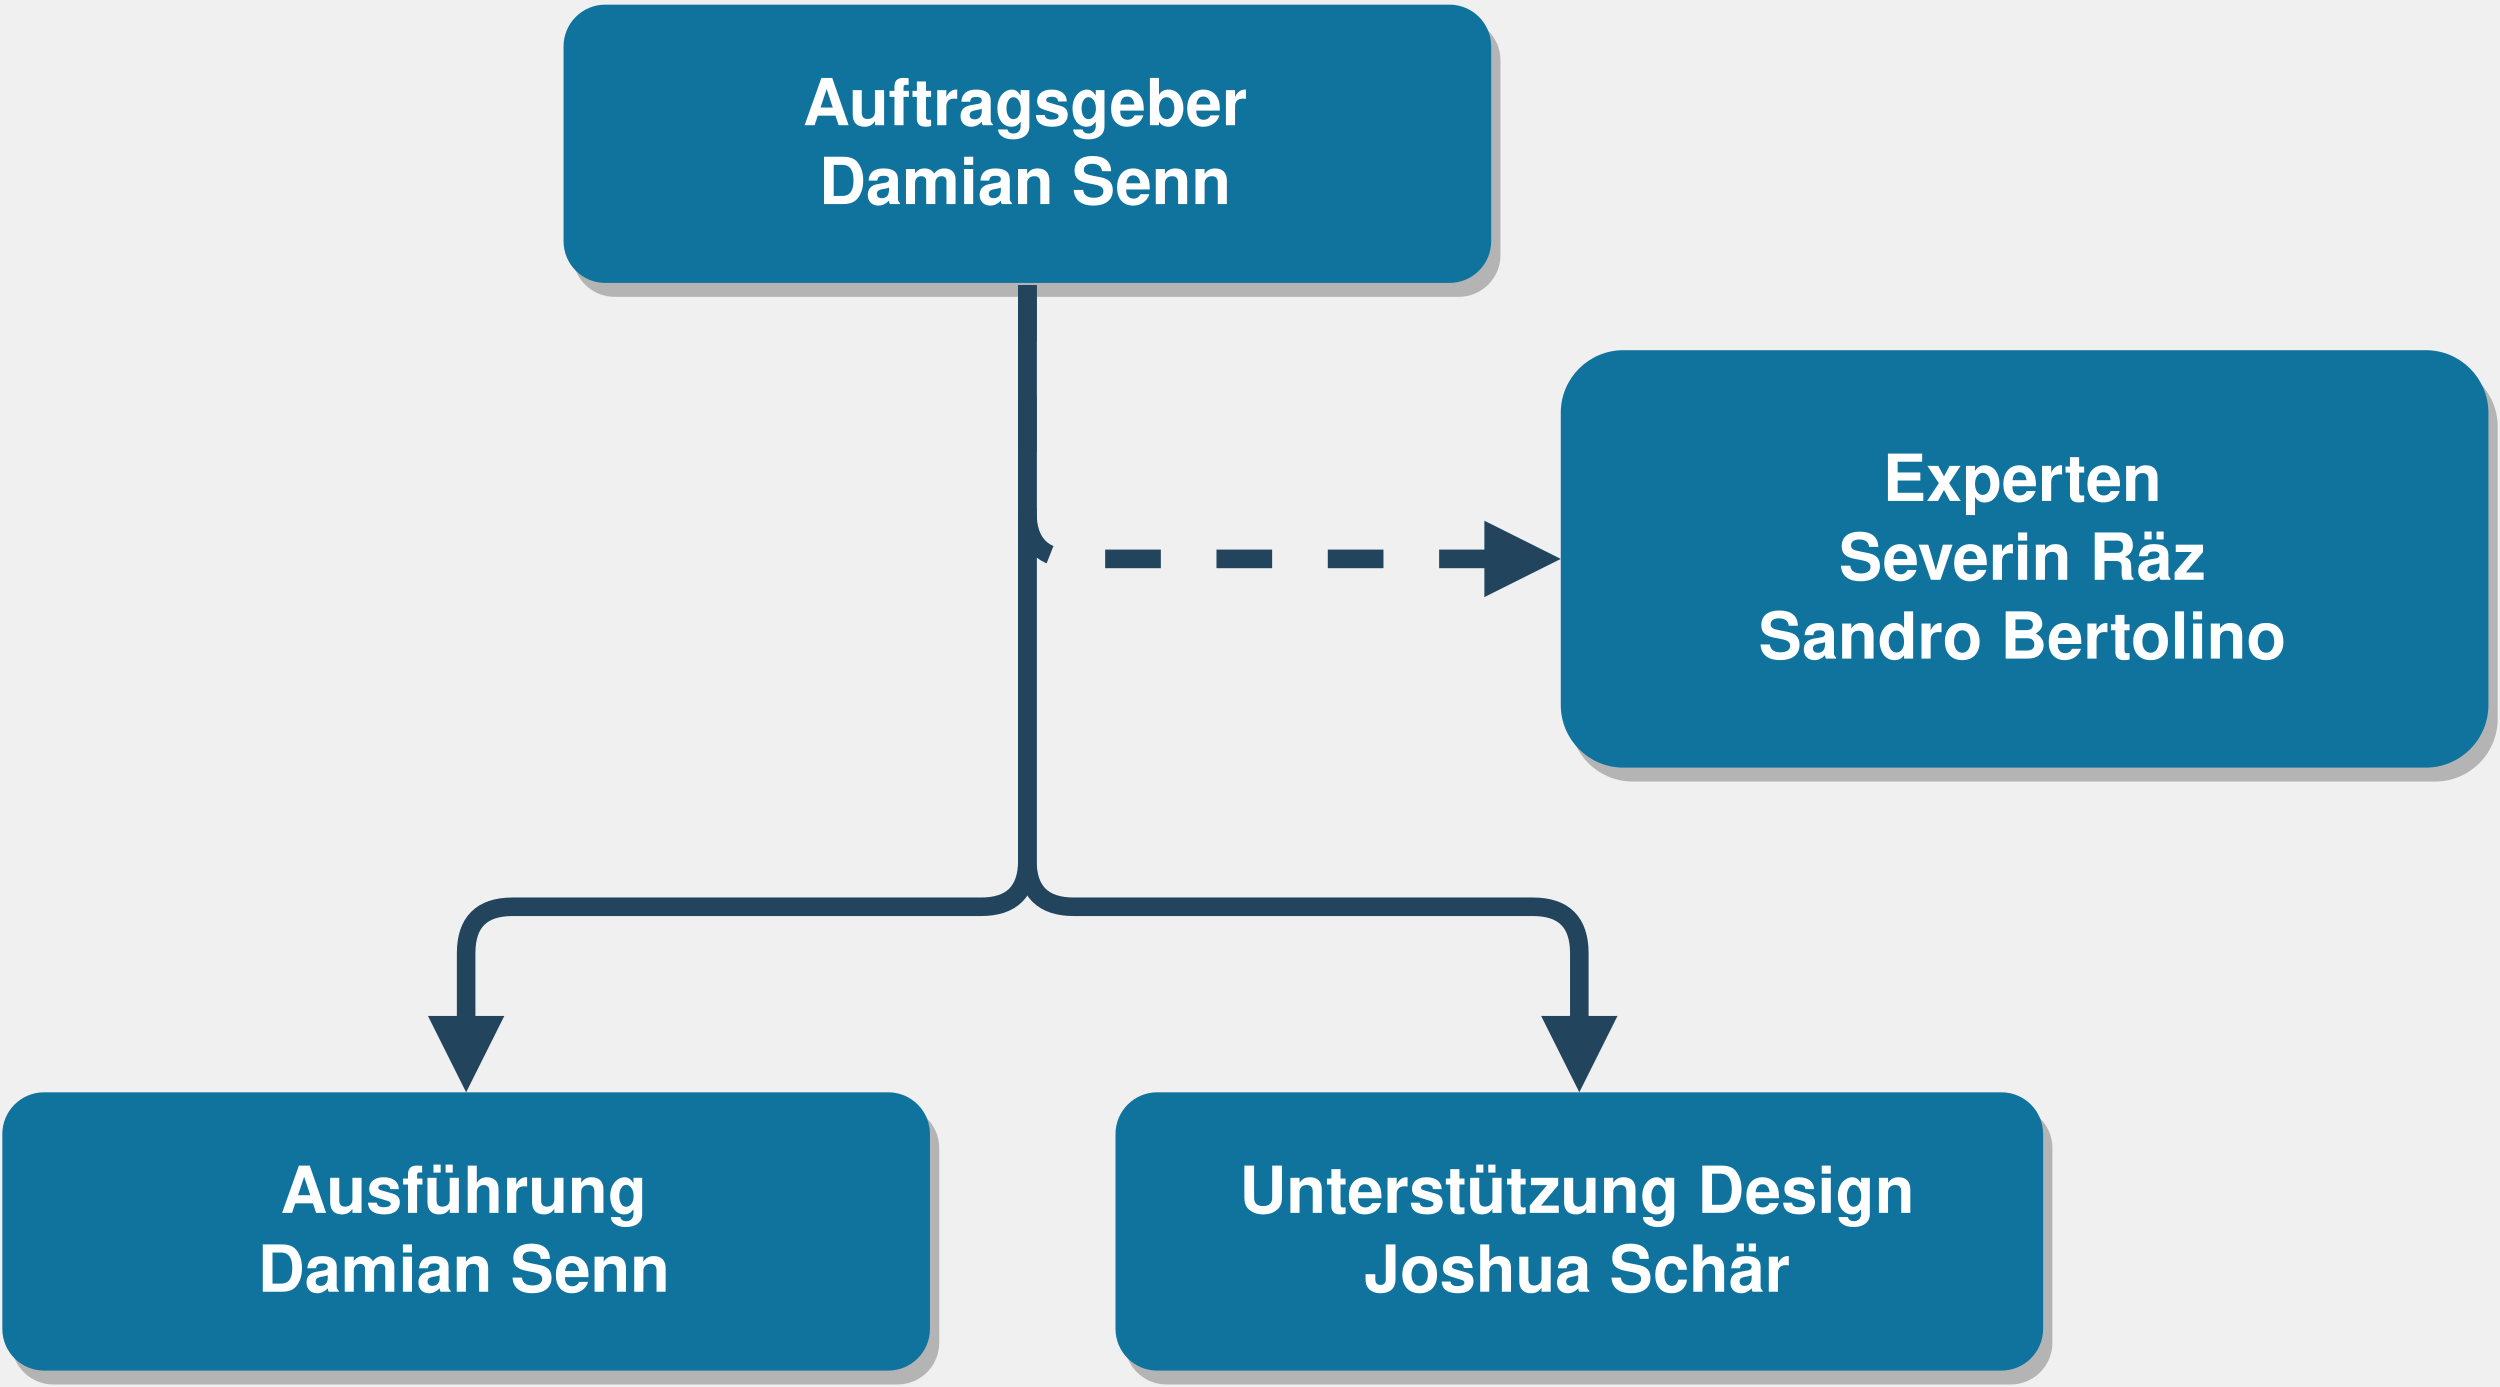
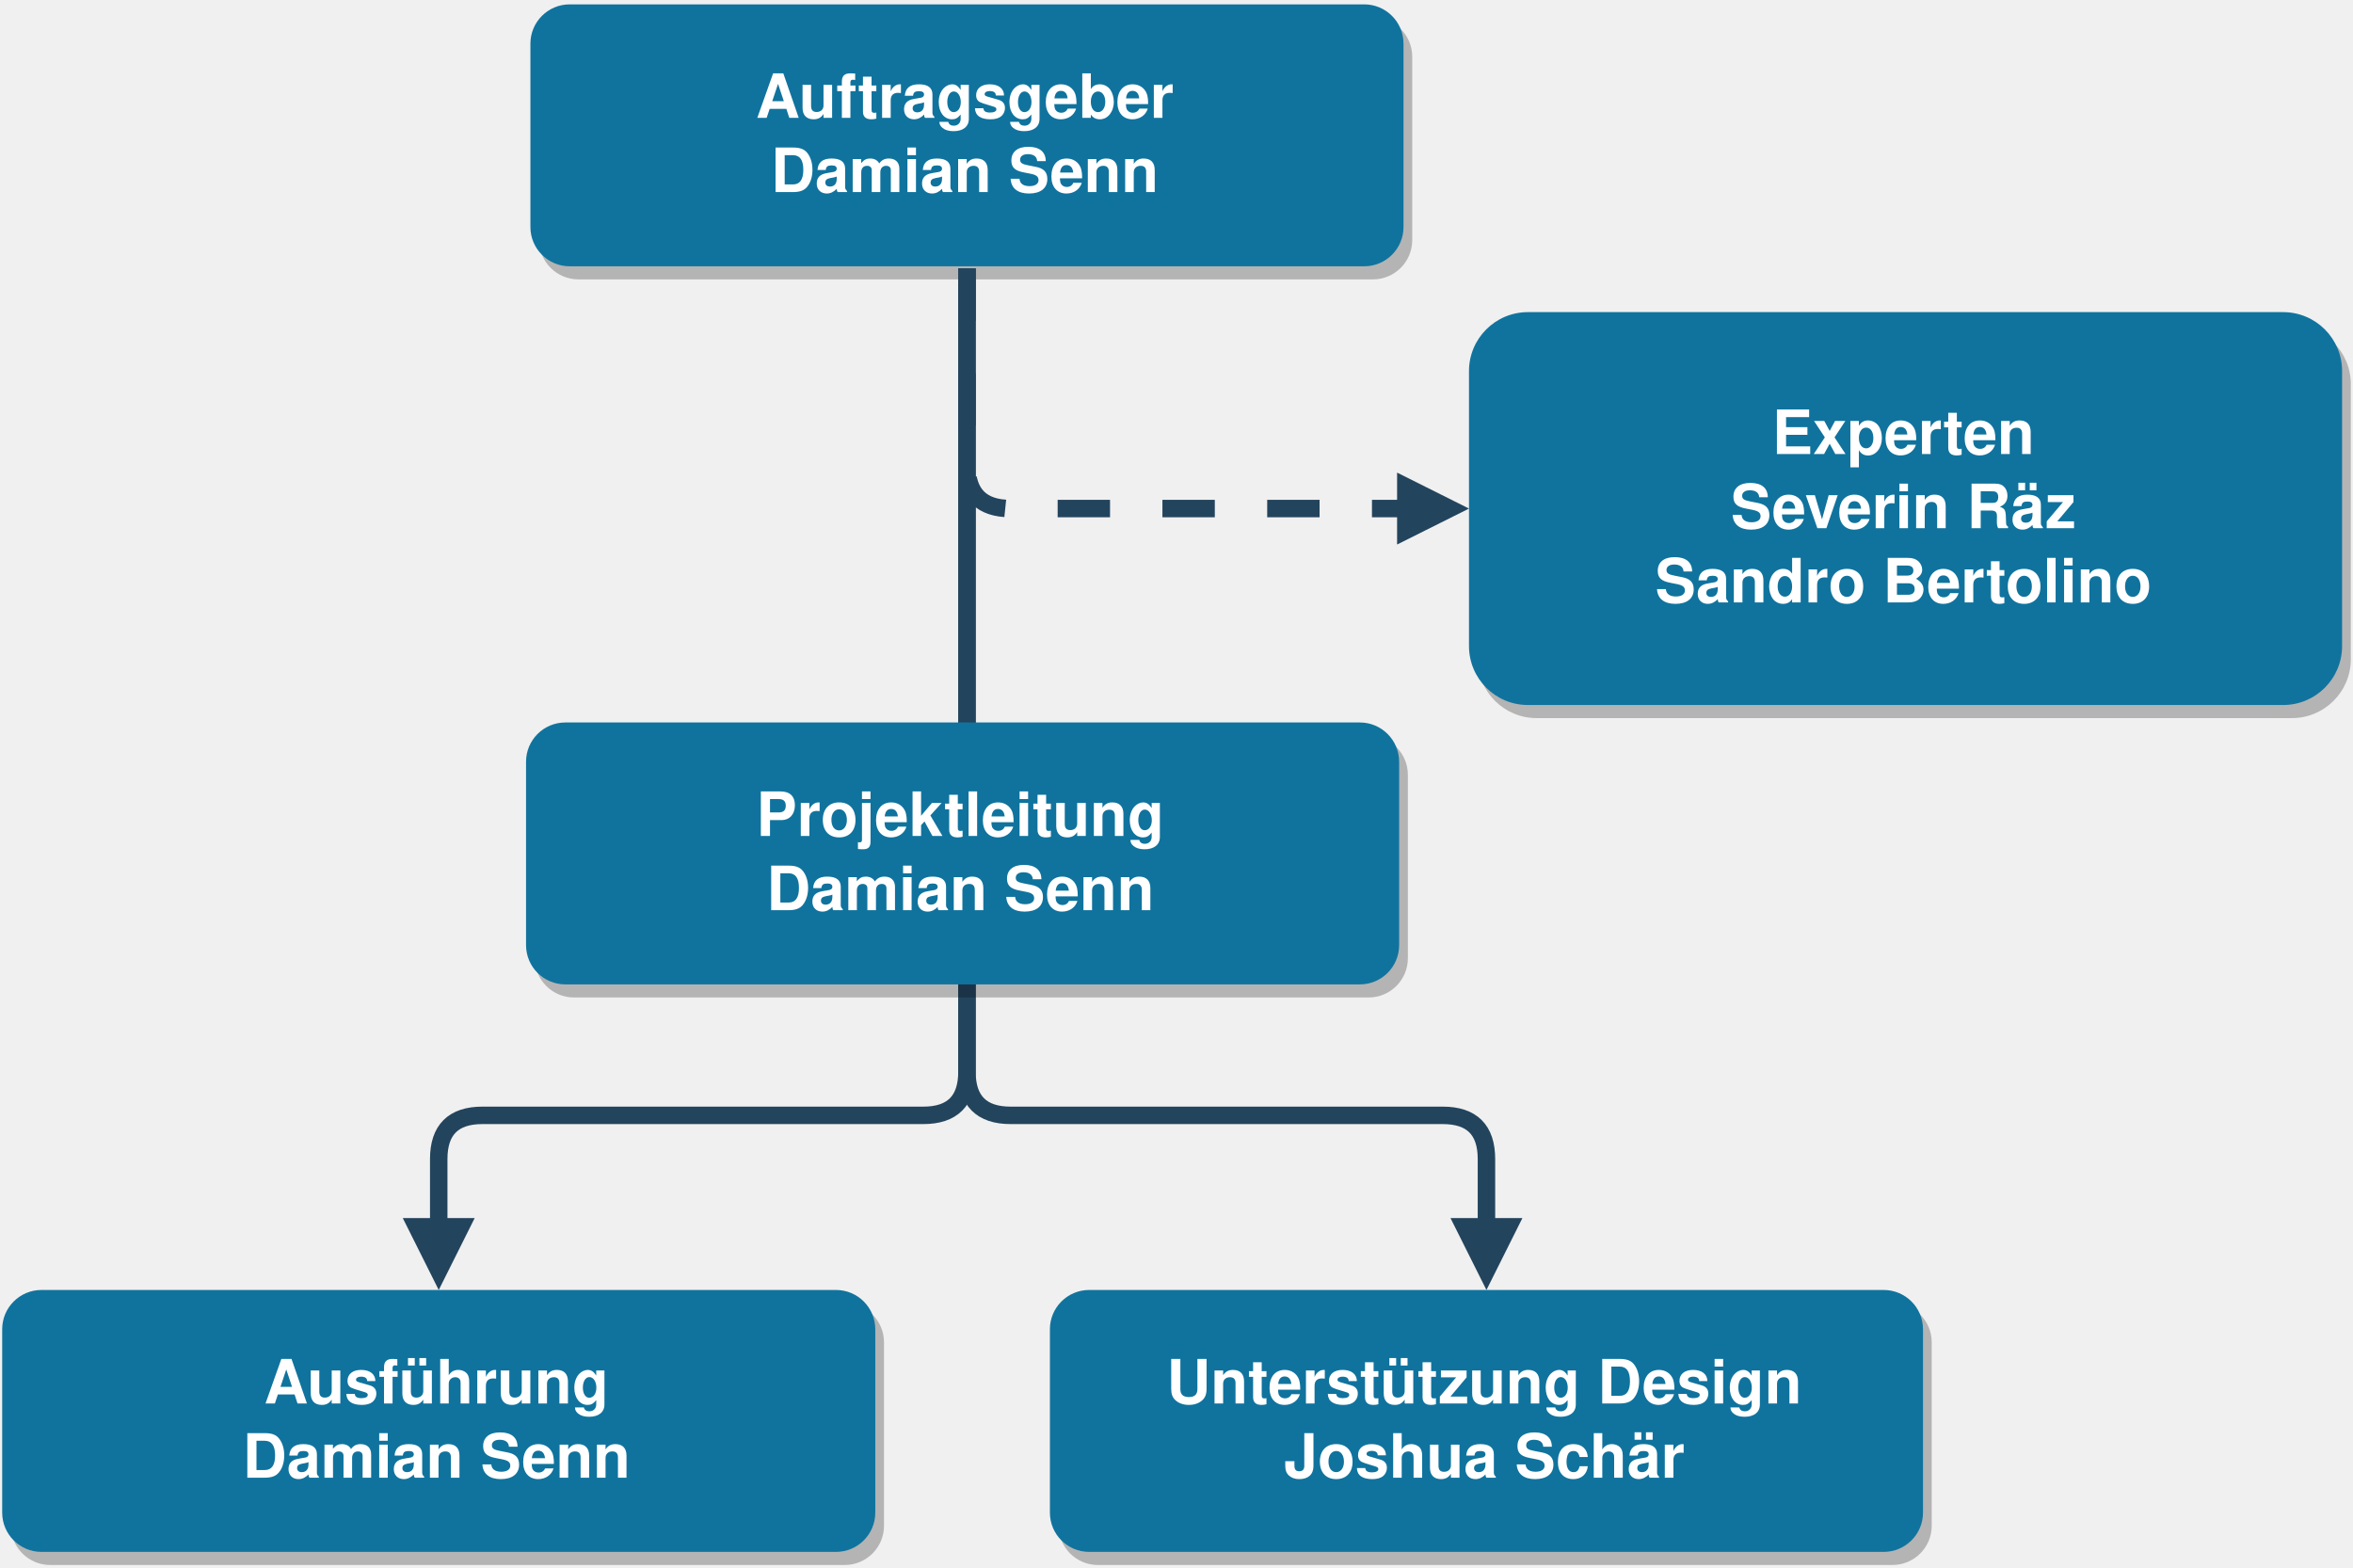
- <svg xmlns="http://www.w3.org/2000/svg" version="1.1" width="539px" height="299px" viewBox="-0.5 -0.5 539 299">
+ <svg xmlns="http://www.w3.org/2000/svg" style="background-color: rgb(255, 255, 255);" version="1.1" width="539px" height="359px" viewBox="-0.5 -0.5 539 359">
  <defs />
  <g>
    <rect x="121" y="0.5" width="200" height="60" rx="9" ry="9" fill="#000000" stroke="none" transform="translate(2,3)" opacity="0.25" />
    <rect x="121" y="0.5" width="200" height="60" rx="9" ry="9" fill="#10739e" stroke="none" pointer-events="none" />
    <g fill="#FFFFFF" font-family="Helvetica" font-weight="bold" text-anchor="middle" font-size="14px">
      <text x="220.5" y="26.5">Auftragsgeber</text>
      <text x="220.5" y="43.5">Damian Senn</text>
    </g>
-     <rect x="0" y="235" width="200" height="60" rx="9" ry="9" fill="#000000" stroke="none" transform="translate(2,3)" opacity="0.25" />
-     <rect x="0" y="235" width="200" height="60" rx="9" ry="9" fill="#10739e" stroke="none" pointer-events="none" />
+     <rect x="0" y="295" width="200" height="60" rx="9" ry="9" fill="#000000" stroke="none" transform="translate(2,3)" opacity="0.25" />
+     <rect x="0" y="295" width="200" height="60" rx="9" ry="9" fill="#10739e" stroke="none" pointer-events="none" />
    <g fill="#FFFFFF" font-family="Helvetica" font-weight="bold" text-anchor="middle" font-size="14px">
-       <text x="99.5" y="261">Ausführung</text>
-       <text x="99.5" y="278">Damian Senn</text>
+       <text x="99.5" y="321">Ausführung</text>
+       <text x="99.5" y="338">Damian Senn</text>
    </g>
-     <path d="M 221 61 L 221 185 Q 221 195 211 195 L 110 195 Q 100 195 100 205 L 100 220.53" fill="none" stroke="#23445d" stroke-width="4" stroke-miterlimit="10" pointer-events="none" />
-     <path d="M 100 230.53 L 95 220.53 L 105 220.53 Z" fill="#23445d" stroke="#23445d" stroke-width="4" stroke-miterlimit="10" pointer-events="none" />
-     <path d="M 221 61 L 221 110 Q 221 120 231 120 L 321.53 120" fill="none" stroke="#23445d" stroke-width="4" stroke-miterlimit="10" stroke-dasharray="12 12" pointer-events="none" />
-     <path d="M 331.53 120 L 321.53 125 L 321.53 115 Z" fill="#23445d" stroke="#23445d" stroke-width="4" stroke-miterlimit="10" pointer-events="none" />
-     <rect x="336" y="75" width="200" height="90" rx="13.5" ry="13.5" fill="#000000" stroke="none" transform="translate(2,3)" opacity="0.25" />
-     <rect x="336" y="75" width="200" height="90" rx="13.5" ry="13.5" fill="#10739e" stroke="none" pointer-events="none" />
+     <path d="M 221 61 L 221 245 Q 221 255 211 255 L 110 255 Q 100 255 100 265 L 100 280.53" fill="none" stroke="#23445d" stroke-width="4" stroke-miterlimit="10" pointer-events="none" />
+     <path d="M 100 290.53 L 95 280.53 L 105 280.53 Z" fill="#23445d" stroke="#23445d" stroke-width="4" stroke-miterlimit="10" pointer-events="none" />
+     <path d="M 221 61 L 221 106 Q 221 116 231 116 L 321.53 116" fill="none" stroke="#23445d" stroke-width="4" stroke-miterlimit="10" stroke-dasharray="12 12" pointer-events="none" />
+     <path d="M 331.53 116 L 321.53 121 L 321.53 111 Z" fill="#23445d" stroke="#23445d" stroke-width="4" stroke-miterlimit="10" pointer-events="none" />
+     <rect x="336" y="71" width="200" height="90" rx="13.5" ry="13.5" fill="#000000" stroke="none" transform="translate(2,3)" opacity="0.25" />
+     <rect x="336" y="71" width="200" height="90" rx="13.5" ry="13.5" fill="#10739e" stroke="none" pointer-events="none" />
    <g fill="#FFFFFF" font-family="Helvetica" font-weight="bold" text-anchor="middle" font-size="14px">
-       <text x="435.5" y="107.5">Experten</text>
-       <text x="435.5" y="124.5">Severin Räz</text>
-       <text x="435.5" y="141.5">Sandro Bertolino</text>
+       <text x="435.5" y="103.5">Experten</text>
+       <text x="435.5" y="120.5">Severin Räz</text>
+       <text x="435.5" y="137.5">Sandro Bertolino</text>
    </g>
-     <rect x="240" y="235" width="200" height="60" rx="9" ry="9" fill="#000000" stroke="none" transform="translate(2,3)" opacity="0.25" />
-     <rect x="240" y="235" width="200" height="60" rx="9" ry="9" fill="#10739e" stroke="none" pointer-events="none" />
+     <rect x="240" y="295" width="200" height="60" rx="9" ry="9" fill="#000000" stroke="none" transform="translate(2,3)" opacity="0.25" />
+     <rect x="240" y="295" width="200" height="60" rx="9" ry="9" fill="#10739e" stroke="none" pointer-events="none" />
    <g fill="#FFFFFF" font-family="Helvetica" font-weight="bold" text-anchor="middle" font-size="14px">
-       <text x="339.5" y="261">Unterstützung Design</text>
-       <text x="339.5" y="278">Joshua Schär</text>
+       <text x="339.5" y="321">Unterstützung Design</text>
+       <text x="339.5" y="338">Joshua Schär</text>
    </g>
-     <path d="M 221 61 L 221 185 Q 221 195 231 195 L 330 195 Q 340 195 340 205 L 340 220.53" fill="none" stroke="#23445d" stroke-width="4" stroke-miterlimit="10" pointer-events="none" />
-     <path d="M 340 230.53 L 335 220.53 L 345 220.53 Z" fill="#23445d" stroke="#23445d" stroke-width="4" stroke-miterlimit="10" pointer-events="none" />
+     <path d="M 221 61 L 221 245 Q 221 255 231 255 L 330 255 Q 340 255 340 265 L 340 280.53" fill="none" stroke="#23445d" stroke-width="4" stroke-miterlimit="10" pointer-events="none" />
+     <path d="M 340 290.53 L 335 280.53 L 345 280.53 Z" fill="#23445d" stroke="#23445d" stroke-width="4" stroke-miterlimit="10" pointer-events="none" />
+     <rect x="120" y="165" width="200" height="60" rx="9" ry="9" fill="#000000" stroke="none" transform="translate(2,3)" opacity="0.25" />
+     <rect x="120" y="165" width="200" height="60" rx="9" ry="9" fill="#10739e" stroke="none" pointer-events="none" />
+     <g fill="#FFFFFF" font-family="Helvetica" font-weight="bold" text-anchor="middle" font-size="14px">
+       <text x="219.5" y="191">Projektleitung</text>
+       <text x="219.5" y="208">Damian Senn</text>
+     </g>
  </g>
</svg>
